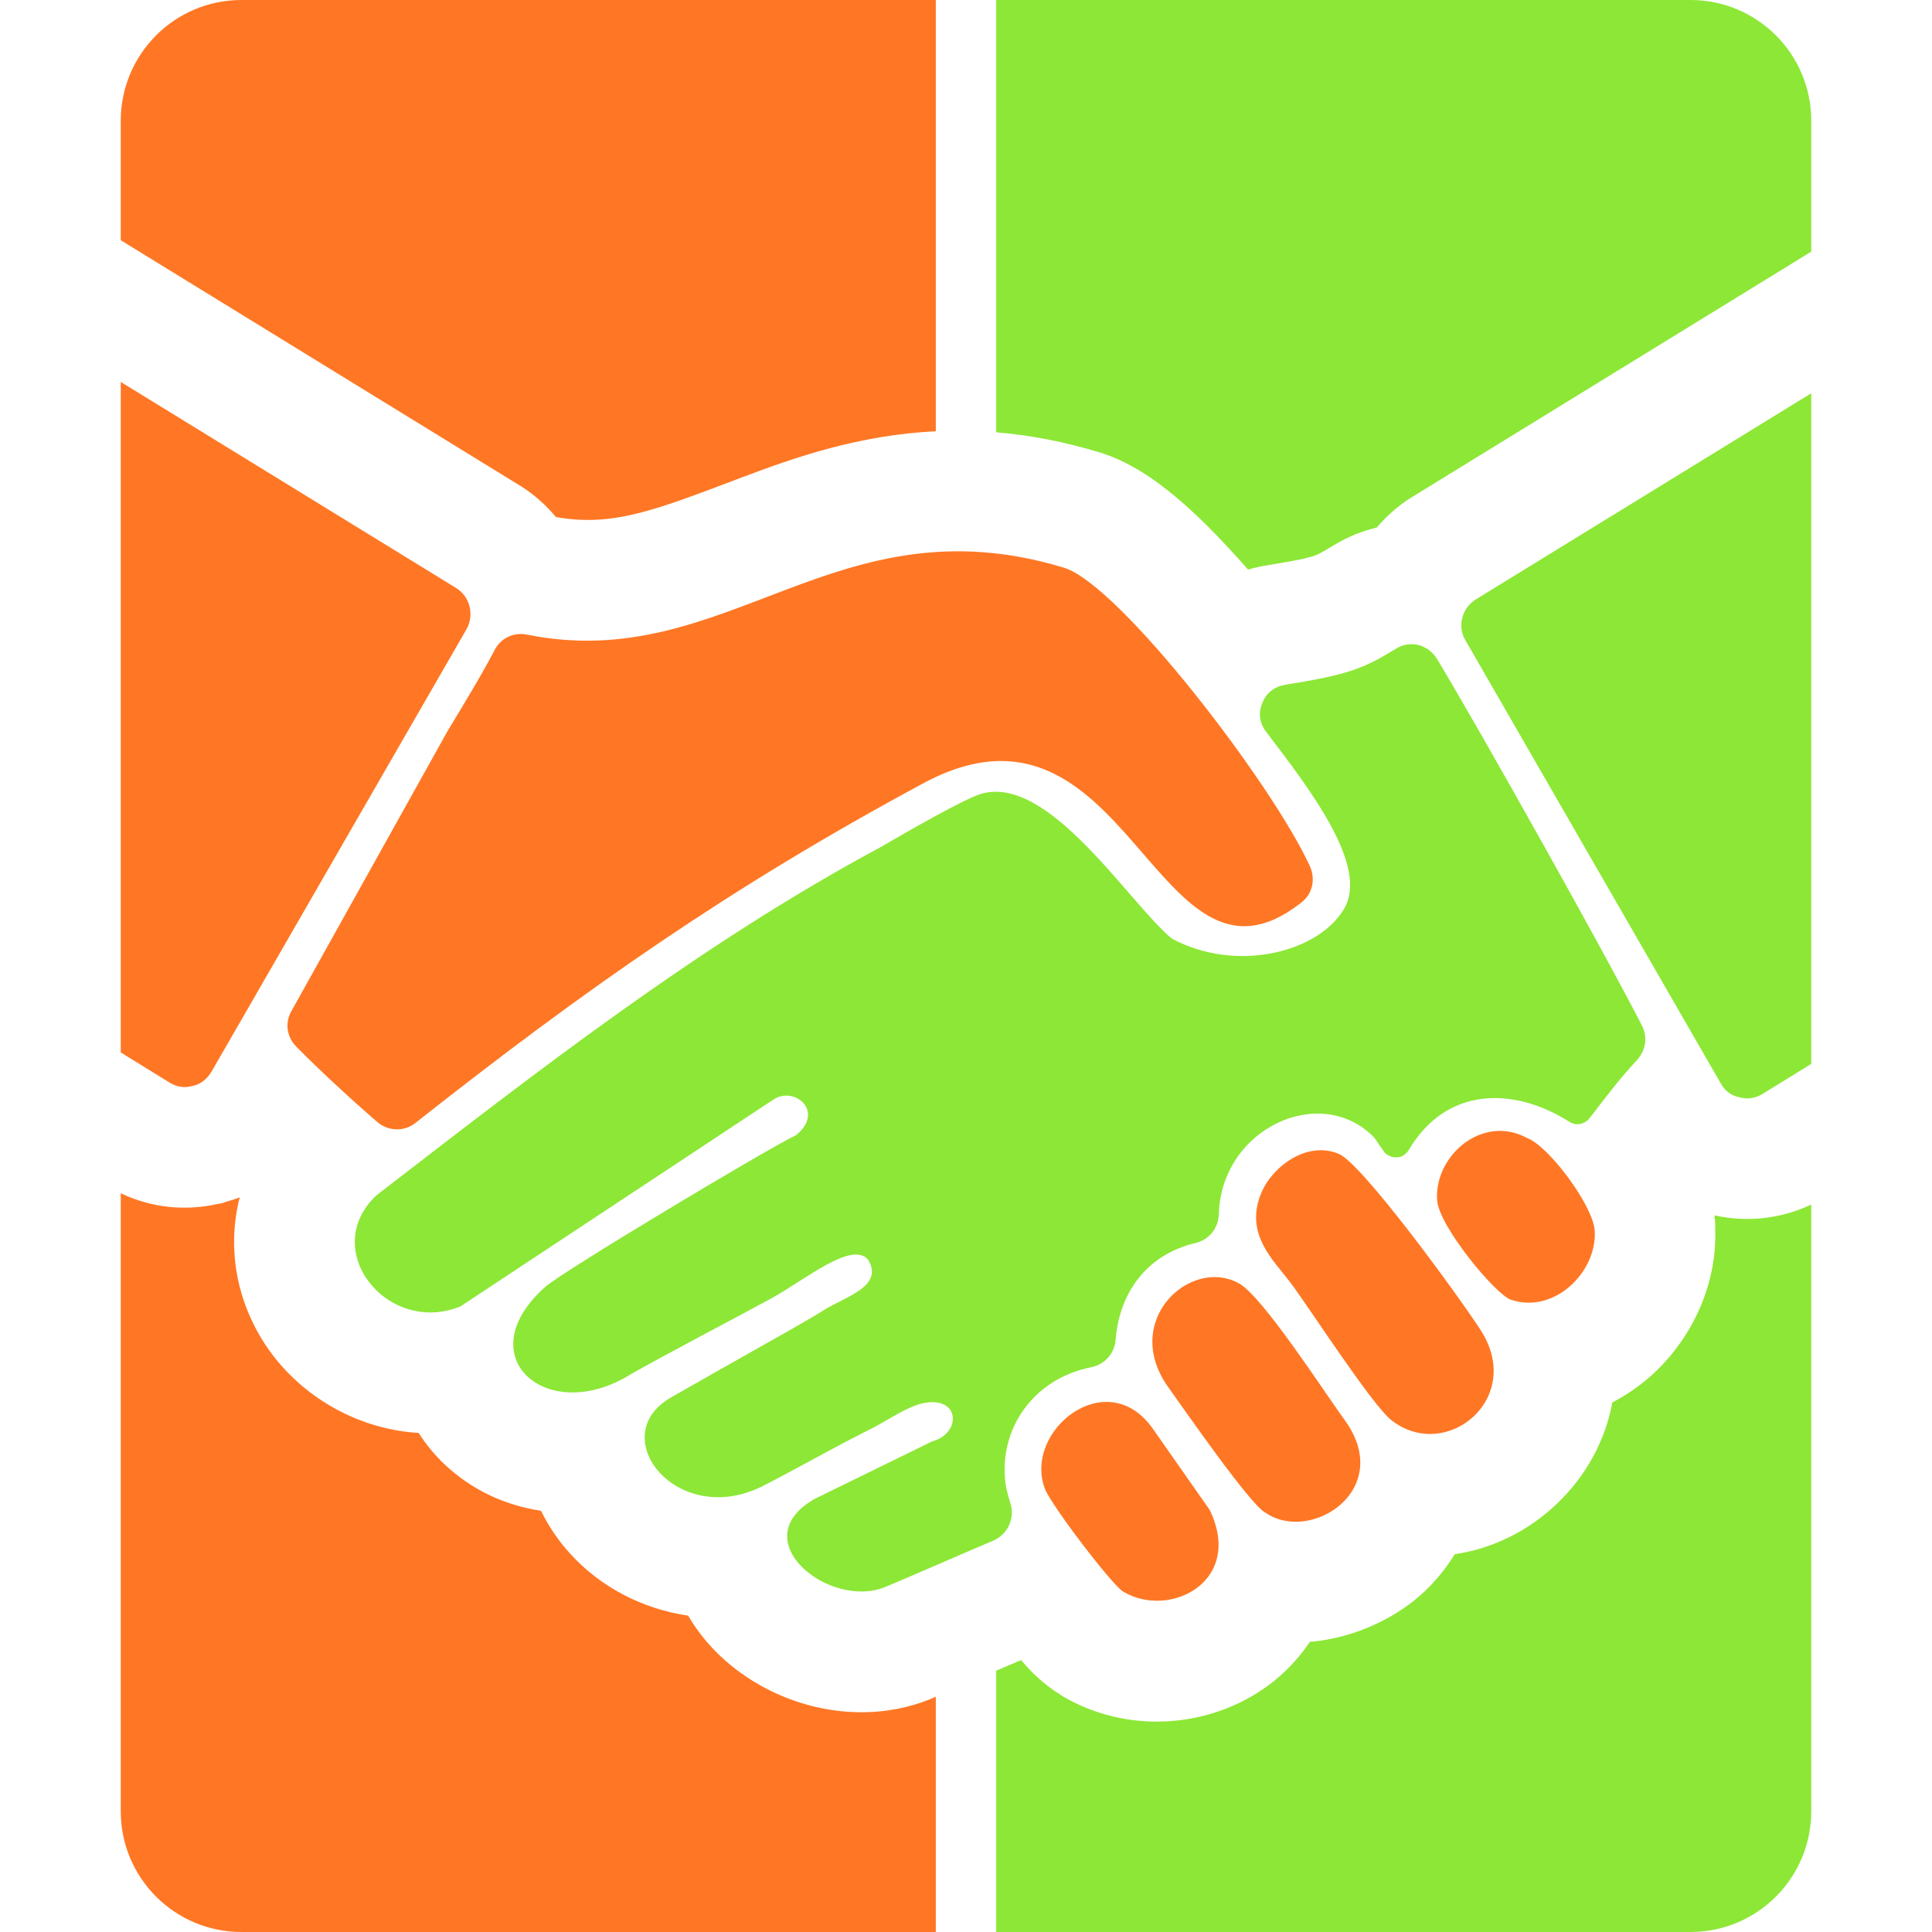
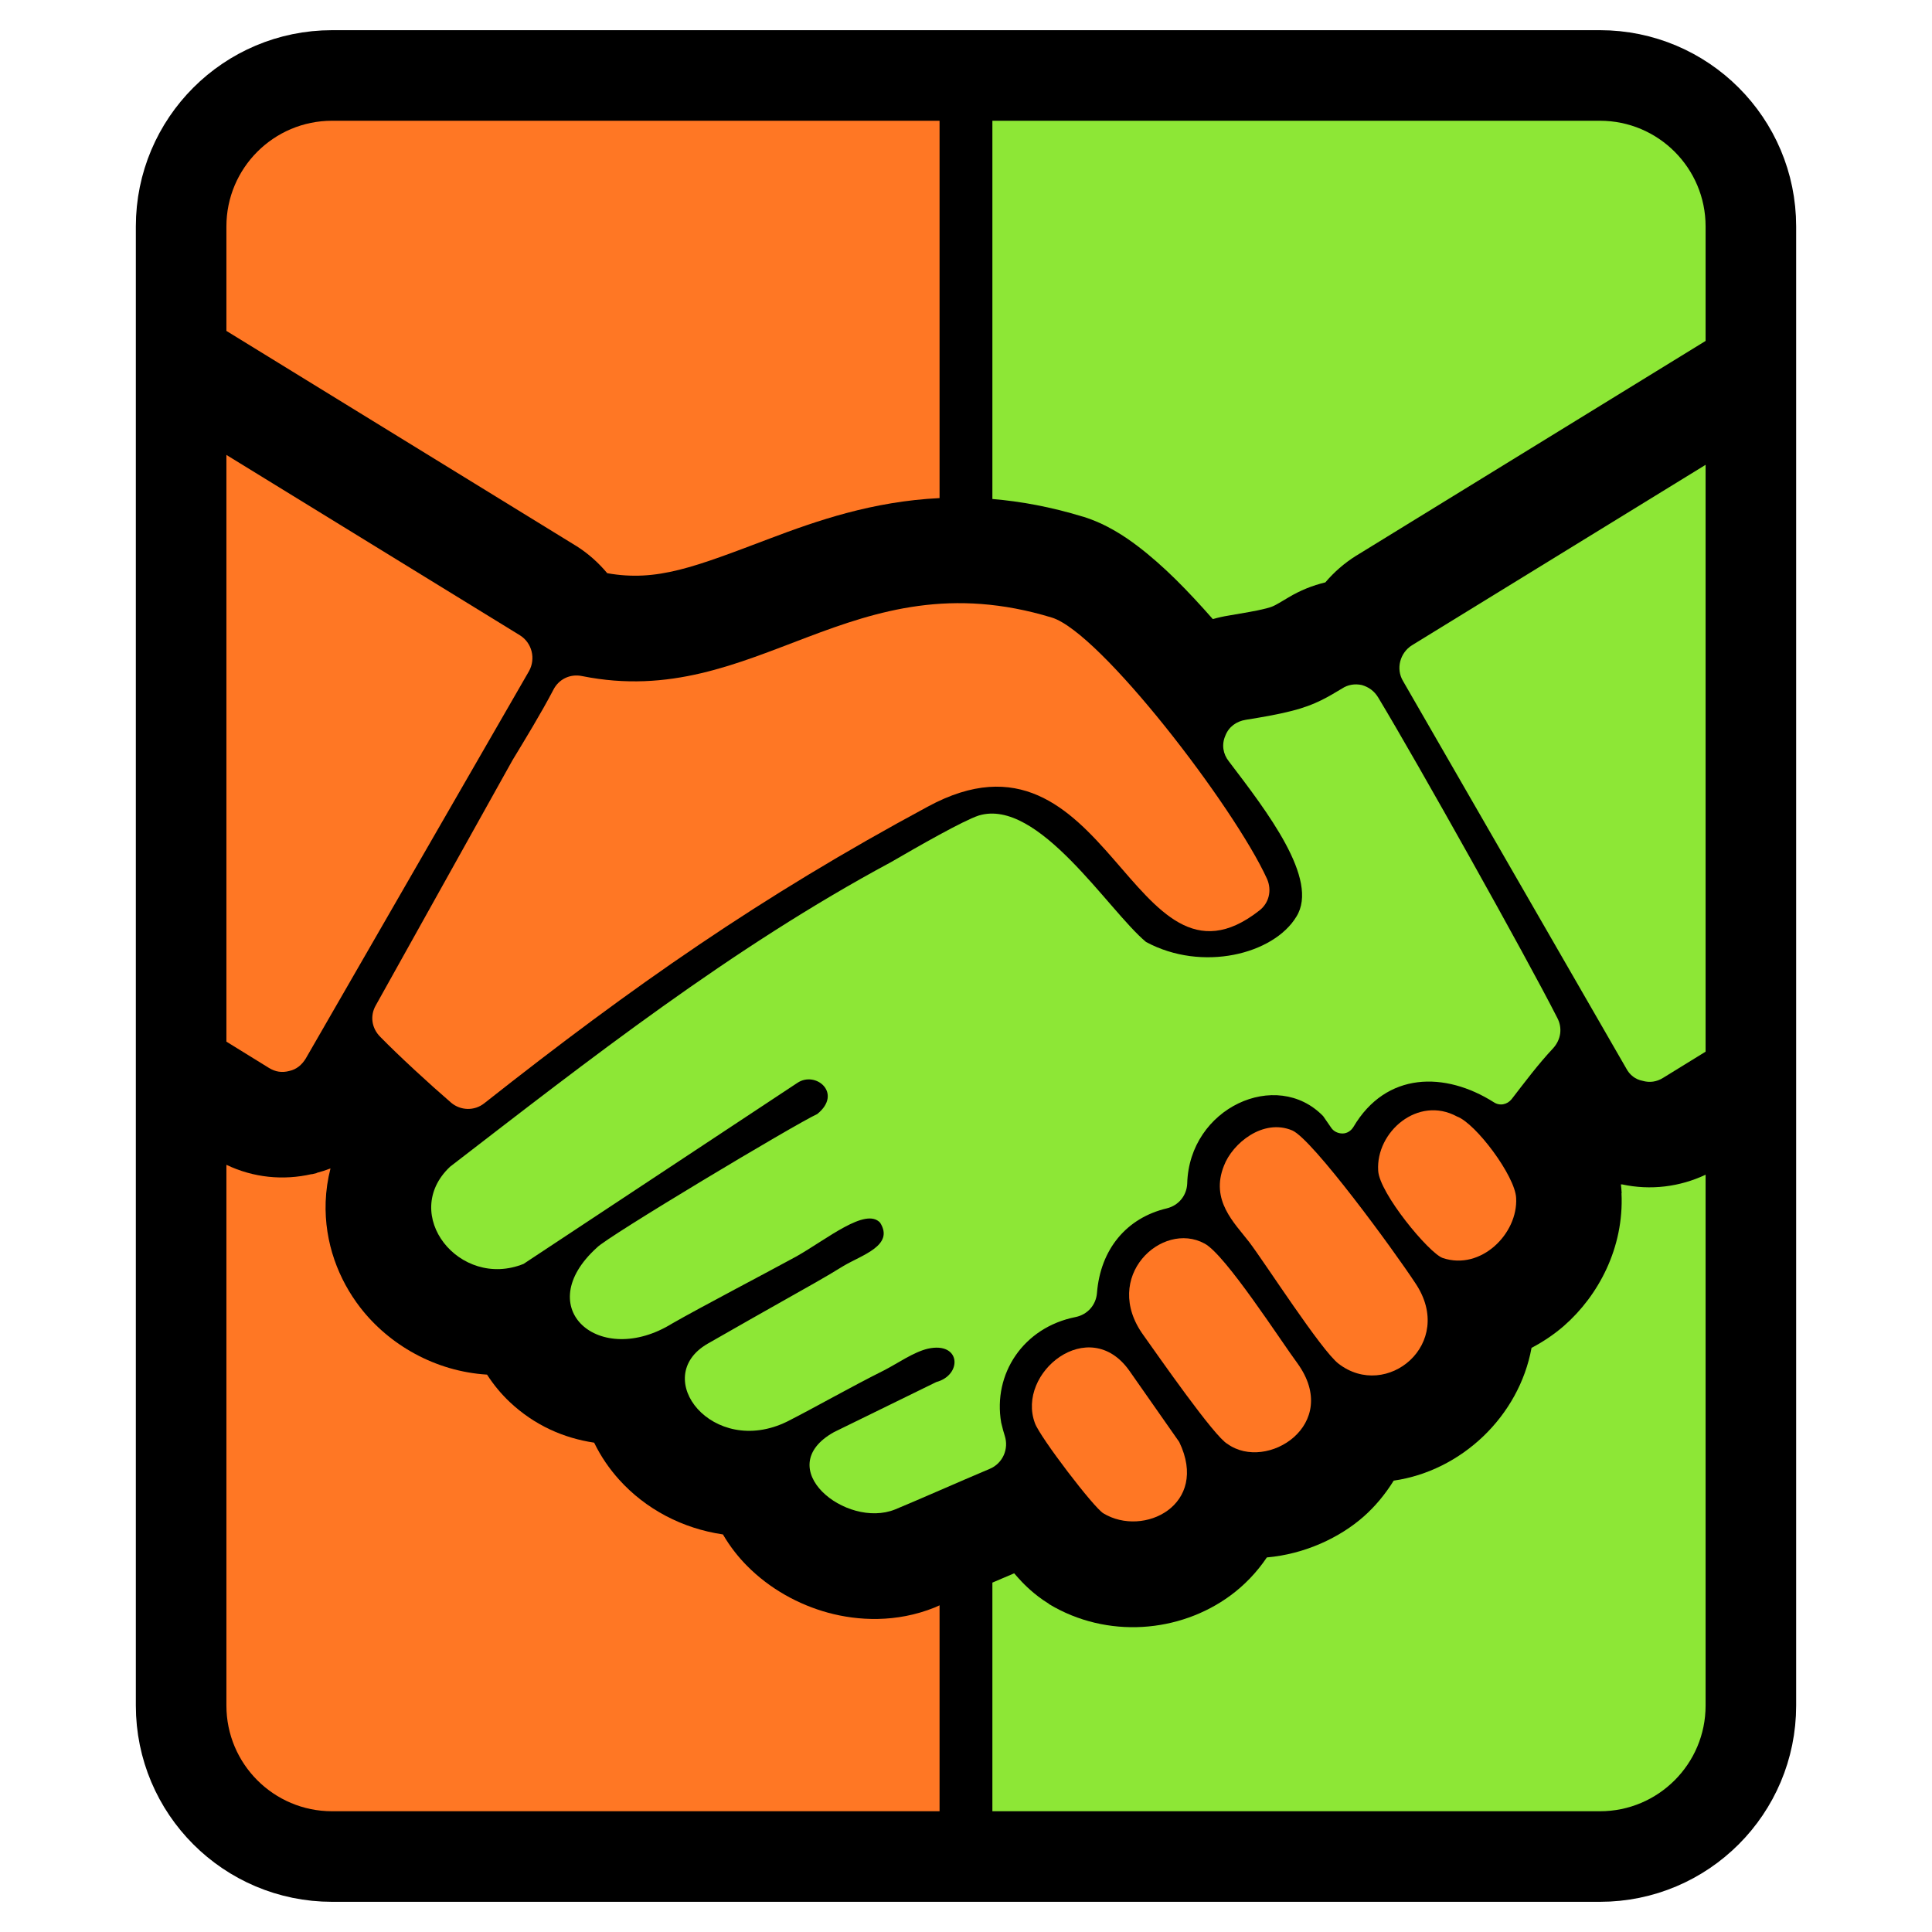
<svg xmlns="http://www.w3.org/2000/svg" width="32" height="32" viewBox="0 0 32 32" fill="none">
-   <path d="M2 19.764C2.513 20.008 3.074 20.063 3.615 19.939L3.617 19.941C3.648 19.934 3.679 19.928 3.709 19.92L3.707 19.916C3.799 19.892 3.886 19.864 3.971 19.832C3.918 20.036 3.887 20.247 3.879 20.463C3.851 21.242 4.128 21.941 4.533 22.465C5.079 23.17 5.952 23.675 6.934 23.734C7.055 23.923 7.199 24.099 7.363 24.254C7.834 24.697 8.389 24.937 8.961 25.023C9.091 25.29 9.256 25.526 9.434 25.723C9.936 26.281 10.632 26.648 11.398 26.76C11.538 27 11.702 27.2 11.854 27.354C12.283 27.789 12.832 28.09 13.391 28.242C13.951 28.394 14.679 28.437 15.408 28.143L15.422 28.137C15.447 28.127 15.472 28.113 15.5 28.102V32H4C2.895 32 2 31.105 2 30V19.764Z" fill="#FF7724" />
-   <path d="M17.305 24.654C16.948 23.697 18.329 22.588 19.09 23.658L20.037 25.01C20.61 26.202 19.362 26.821 18.602 26.361C18.423 26.258 17.4 24.919 17.305 24.654Z" fill="#FF7724" />
-   <path d="M19.361 22.992C18.554 21.885 19.708 20.814 20.516 21.254C20.91 21.46 21.971 23.114 22.271 23.518C23.116 24.682 21.691 25.582 20.949 25.047C20.705 24.916 19.643 23.387 19.361 22.992Z" fill="#FF7724" />
-   <path d="M20.883 19.779C21.043 19.357 21.624 18.879 22.178 19.113C22.563 19.282 24.095 21.377 24.508 22.006C25.277 23.151 23.961 24.231 23.051 23.527C22.722 23.273 21.662 21.621 21.361 21.227C21.08 20.86 20.62 20.437 20.883 19.779Z" fill="#FF7724" />
-   <path d="M23.803 19.873C23.757 19.141 24.554 18.447 25.295 18.85C25.652 18.981 26.395 19.977 26.414 20.391C26.451 21.067 25.746 21.771 25.023 21.527C24.761 21.433 23.822 20.296 23.803 19.873Z" fill="#FF7724" />
-   <path d="M8.732 10.512C12.047 11.178 13.832 8.249 17.625 9.404C18.546 9.687 21.08 12.992 21.699 14.354C21.793 14.569 21.736 14.812 21.549 14.953C19.136 16.84 18.704 11.123 15.277 12.982C12.104 14.691 9.69 16.382 6.883 18.598C6.695 18.748 6.432 18.738 6.254 18.588C5.85 18.241 5.258 17.695 4.91 17.338C4.751 17.178 4.714 16.945 4.826 16.748L7.418 12.1C7.634 11.743 7.962 11.207 8.188 10.775C8.291 10.569 8.507 10.465 8.732 10.512Z" fill="#FF7724" />
-   <path d="M7.559 9.742C7.784 9.883 7.859 10.183 7.729 10.418L3.502 17.752C3.427 17.874 3.324 17.958 3.193 17.986C3.053 18.024 2.929 18.005 2.807 17.93L2 17.432V6.326L7.559 9.742Z" fill="#FF7724" />
-   <path d="M15.5 7.143C14.229 7.204 13.17 7.574 12.291 7.906C10.862 8.447 10.156 8.732 9.209 8.564C9.045 8.368 8.849 8.191 8.619 8.047L8.605 8.039L2 3.979V2C2 0.895 2.895 4.83191e-08 4 0H15.5V7.143Z" fill="#FF7724" />
-   <path d="M30 30C30 31.105 29.104 32 28 32H16.5V27.672C16.641 27.611 16.782 27.552 16.912 27.496C16.959 27.549 17.007 27.605 17.056 27.656C17.078 27.679 17.284 27.9 17.568 28.072V28.076C18.671 28.741 20.047 28.621 21.004 27.918C21.264 27.727 21.502 27.483 21.695 27.195C22.414 27.133 23.076 26.82 23.531 26.418C23.741 26.232 23.934 26.003 24.096 25.742C25.377 25.557 26.469 24.525 26.705 23.229C26.935 23.108 27.145 22.964 27.324 22.807C27.968 22.241 28.459 21.335 28.408 20.299H28.412C28.409 20.243 28.403 20.187 28.396 20.133C28.401 20.134 28.407 20.136 28.412 20.137V20.133C28.961 20.253 29.515 20.18 30 19.951V30Z" fill="#8DE736" />
-   <path d="M23.492 10.682C23.623 10.719 23.727 10.794 23.803 10.916C24.544 12.146 26.611 15.837 27.193 16.982C27.296 17.179 27.258 17.395 27.117 17.555C26.826 17.864 26.581 18.193 26.328 18.521C26.244 18.625 26.103 18.653 25.99 18.578C25.07 17.996 23.954 17.996 23.334 19.047C23.287 19.122 23.211 19.17 23.127 19.17C23.042 19.17 22.957 19.132 22.91 19.057L22.762 18.842C21.879 17.931 20.225 18.683 20.187 20.119C20.178 20.344 20.028 20.532 19.803 20.588C19.042 20.766 18.544 21.358 18.478 22.193C18.46 22.418 18.301 22.597 18.076 22.645C17.081 22.842 16.506 23.724 16.666 24.645C16.694 24.757 16.713 24.832 16.732 24.889C16.817 25.142 16.695 25.414 16.451 25.518C15.85 25.771 15.09 26.109 14.658 26.287C13.729 26.663 12.291 25.498 13.502 24.822L15.437 23.875C15.934 23.743 15.906 23.104 15.277 23.244C15.005 23.31 14.714 23.517 14.461 23.648C13.766 23.996 13.184 24.334 12.611 24.625C11.203 25.31 10.009 23.789 11.107 23.15C11.614 22.859 12.262 22.494 12.629 22.287C12.976 22.09 13.334 21.894 13.681 21.678C14.029 21.471 14.647 21.291 14.375 20.859C14.102 20.561 13.371 21.17 12.789 21.498C12.291 21.77 10.948 22.474 10.441 22.766C9.061 23.62 7.747 22.475 9.014 21.33C9.192 21.133 12.77 18.991 13.184 18.803C13.671 18.409 13.156 17.979 12.809 18.213L7.625 21.639C6.414 22.127 5.277 20.7 6.234 19.799C8.854 17.78 11.559 15.658 14.582 14.033C15.098 13.733 15.953 13.244 16.244 13.15C17.37 12.812 18.694 14.953 19.408 15.545C20.469 16.118 21.822 15.78 22.254 15.066C22.695 14.362 21.69 13.066 20.976 12.127C20.864 11.986 20.835 11.807 20.91 11.639C20.976 11.47 21.118 11.368 21.297 11.34C21.588 11.293 21.879 11.245 22.17 11.17C22.62 11.057 22.864 10.898 23.117 10.748C23.23 10.673 23.361 10.654 23.492 10.682Z" fill="#8DE736" />
-   <path d="M30 17.621L29.193 18.119C29.071 18.194 28.94 18.211 28.808 18.174C28.668 18.146 28.564 18.061 28.498 17.939L24.273 10.607C24.133 10.373 24.216 10.07 24.441 9.93L30 6.514V17.621Z" fill="#8DE736" />
-   <path d="M28 0C29.104 3.86553e-07 30 0.895 30 2V4.168L23.394 8.229L23.381 8.236C23.162 8.373 22.967 8.544 22.803 8.738C22.563 8.795 22.326 8.889 22.098 9.027C22.01 9.079 21.978 9.099 21.926 9.129C21.886 9.152 21.86 9.166 21.84 9.176C21.81 9.19 21.766 9.21 21.683 9.23L21.67 9.234C21.576 9.259 21.477 9.278 21.365 9.299L20.976 9.365C20.874 9.382 20.772 9.404 20.672 9.434C20.435 9.165 20.198 8.908 19.967 8.68C19.742 8.459 19.497 8.239 19.246 8.049C19.028 7.884 18.663 7.631 18.211 7.492H18.207C17.603 7.308 17.035 7.205 16.5 7.16V0H28Z" fill="#8DE736" />
+   <rect x="3" y="1.25" width="26" height="29.5" rx="2.5" fill="black" stroke="black" stroke-width="1.5" />
+   <path d="M3.75 19.293C4.199 19.507 4.69 19.555 5.163 19.447L5.165 19.449C5.192 19.443 5.219 19.437 5.245 19.43L5.244 19.427C5.324 19.406 5.401 19.381 5.474 19.353C5.428 19.532 5.401 19.716 5.394 19.905C5.37 20.587 5.612 21.198 5.967 21.657C6.444 22.274 7.208 22.715 8.067 22.768C8.173 22.933 8.299 23.086 8.443 23.222C8.855 23.61 9.34 23.82 9.841 23.895C9.954 24.129 10.099 24.335 10.254 24.507C10.694 24.996 11.303 25.317 11.974 25.415C12.096 25.625 12.239 25.8 12.372 25.934C12.748 26.315 13.228 26.579 13.717 26.712C14.207 26.845 14.844 26.882 15.482 26.625L15.494 26.62C15.516 26.611 15.538 26.599 15.562 26.589V30H5.5C4.534 30 3.75 29.216 3.75 28.25V19.293Z" fill="#FF7724" />
+   <path d="M17.142 23.573C16.829 22.735 18.038 21.764 18.704 22.701L19.532 23.884C20.034 24.927 18.942 25.469 18.276 25.066C18.12 24.976 17.225 23.804 17.142 23.573Z" fill="#FF7724" />
+   <path d="M18.941 22.118C18.235 21.149 19.245 20.212 19.951 20.597C20.296 20.778 21.224 22.224 21.488 22.578C22.227 23.597 20.98 24.384 20.331 23.916C20.117 23.801 19.188 22.464 18.941 22.118Z" fill="#FF7724" />
+   <path d="M20.273 19.307C20.413 18.938 20.921 18.519 21.405 18.724C21.742 18.872 23.083 20.705 23.444 21.255C24.117 22.257 22.966 23.203 22.169 22.586C21.882 22.364 20.954 20.919 20.691 20.573C20.445 20.253 20.042 19.882 20.273 19.307Z" fill="#FF7724" />
+   <path d="M22.827 19.389C22.787 18.749 23.485 18.141 24.133 18.493C24.445 18.608 25.096 19.48 25.112 19.842C25.145 20.433 24.528 21.05 23.895 20.836C23.666 20.754 22.844 19.759 22.827 19.389Z" fill="#FF7724" />
+   <path d="M9.641 11.198C12.541 11.781 14.103 9.218 17.422 10.229C18.227 10.476 20.445 13.368 20.987 14.559C21.069 14.748 21.019 14.961 20.855 15.084C18.744 16.735 18.366 11.733 15.368 13.36C12.591 14.855 10.479 16.334 8.022 18.273C7.858 18.404 7.628 18.396 7.472 18.264C7.119 17.96 6.6 17.483 6.296 17.171C6.157 17.031 6.125 16.827 6.223 16.654L8.491 12.587C8.68 12.275 8.967 11.806 9.164 11.428C9.254 11.248 9.444 11.157 9.641 11.198Z" fill="#FF7724" />
+   <path d="M8.614 10.524C8.811 10.648 8.877 10.91 8.762 11.116L5.064 17.533C4.999 17.639 4.909 17.713 4.794 17.738C4.671 17.771 4.563 17.754 4.456 17.689L3.75 17.253V7.535L8.614 10.524Z" fill="#FF7724" />
+   <path d="M15.562 8.25C14.45 8.304 13.524 8.627 12.755 8.918C11.504 9.391 10.886 9.64 10.058 9.494C9.914 9.322 9.743 9.167 9.542 9.041L9.53 9.034L3.75 5.481V3.75C3.75 2.784 4.534 2 5.5 2H15.562V8.25Z" fill="#FF7724" />
+   <path d="M28.25 28.25C28.25 29.216 27.466 30 26.5 30H16.437V26.213C16.561 26.159 16.684 26.108 16.798 26.059C16.839 26.106 16.881 26.154 16.924 26.199C16.944 26.219 17.123 26.413 17.372 26.563V26.567C18.337 27.149 19.541 27.044 20.378 26.428C20.606 26.261 20.814 26.047 20.983 25.796C21.612 25.741 22.192 25.468 22.59 25.116C22.774 24.953 22.942 24.753 23.084 24.524C24.205 24.363 25.16 23.459 25.367 22.325C25.569 22.219 25.752 22.093 25.909 21.956C26.472 21.461 26.901 20.668 26.857 19.762H26.86C26.858 19.712 26.852 19.663 26.847 19.616C26.851 19.617 26.856 19.619 26.86 19.62V19.616C27.341 19.721 27.826 19.657 28.25 19.457V28.25Z" fill="#8DE736" />
+   <path d="M22.555 11.346C22.67 11.379 22.762 11.445 22.827 11.552C23.476 12.628 25.285 15.857 25.794 16.86C25.884 17.032 25.851 17.221 25.727 17.36C25.473 17.631 25.259 17.919 25.037 18.206C24.963 18.297 24.84 18.322 24.741 18.256C23.936 17.747 22.959 17.747 22.417 18.666C22.376 18.732 22.31 18.774 22.236 18.774C22.162 18.774 22.087 18.74 22.046 18.675L21.916 18.487C21.144 17.69 19.697 18.347 19.664 19.604C19.655 19.801 19.524 19.965 19.327 20.014C18.662 20.171 18.226 20.688 18.169 21.419C18.152 21.616 18.013 21.773 17.817 21.814C16.946 21.986 16.443 22.759 16.583 23.564C16.607 23.662 16.624 23.728 16.641 23.778C16.714 23.999 16.608 24.238 16.395 24.328C15.869 24.55 15.204 24.845 14.826 25.001C14.012 25.33 12.755 24.311 13.814 23.72L15.508 22.891C15.943 22.775 15.918 22.216 15.367 22.339C15.13 22.396 14.875 22.577 14.653 22.692C14.046 22.996 13.536 23.292 13.035 23.547C11.803 24.147 10.758 22.815 11.719 22.257C12.162 22.002 12.73 21.682 13.05 21.501C13.354 21.329 13.667 21.157 13.971 20.968C14.275 20.787 14.816 20.63 14.578 20.252C14.339 19.991 13.699 20.523 13.19 20.811C12.755 21.049 11.58 21.665 11.136 21.92C9.929 22.667 8.779 21.666 9.887 20.664C10.043 20.491 13.174 18.617 13.536 18.452C13.962 18.108 13.511 17.731 13.207 17.936L8.672 20.934C7.612 21.361 6.617 20.113 7.455 19.324C9.747 17.558 12.114 15.7 14.759 14.279C15.211 14.016 15.959 13.589 16.213 13.507C17.199 13.211 18.358 15.084 18.982 15.602C19.91 16.103 21.094 15.807 21.472 15.183C21.858 14.567 20.979 13.433 20.354 12.611C20.256 12.488 20.231 12.332 20.296 12.184C20.354 12.036 20.479 11.947 20.635 11.922C20.889 11.881 21.144 11.839 21.398 11.774C21.792 11.675 22.006 11.536 22.227 11.405C22.326 11.339 22.441 11.322 22.555 11.346Z" fill="#8DE736" />
+   <path d="M28.25 17.419L27.544 17.854C27.437 17.92 27.322 17.935 27.207 17.902C27.084 17.878 26.993 17.804 26.936 17.697L23.239 11.281C23.116 11.076 23.189 10.812 23.386 10.688L28.25 7.699V17.419Z" fill="#8DE736" />
+   <path d="M26.5 2C27.466 2 28.25 2.784 28.25 3.75V5.647L22.47 9.2L22.458 9.207C22.267 9.327 22.096 9.476 21.952 9.646C21.743 9.696 21.535 9.778 21.335 9.899C21.258 9.944 21.231 9.961 21.185 9.988C21.15 10.008 21.127 10.02 21.11 10.029C21.084 10.042 21.045 10.059 20.973 10.077L20.961 10.08C20.879 10.101 20.793 10.118 20.694 10.136L20.354 10.195C20.265 10.209 20.176 10.229 20.088 10.254C19.881 10.019 19.673 9.794 19.471 9.595C19.274 9.401 19.059 9.209 18.84 9.043C18.649 8.898 18.33 8.677 17.934 8.556H17.931C17.403 8.395 16.905 8.304 16.437 8.265V2H26.5Z" fill="#8DE736" />
</svg>
